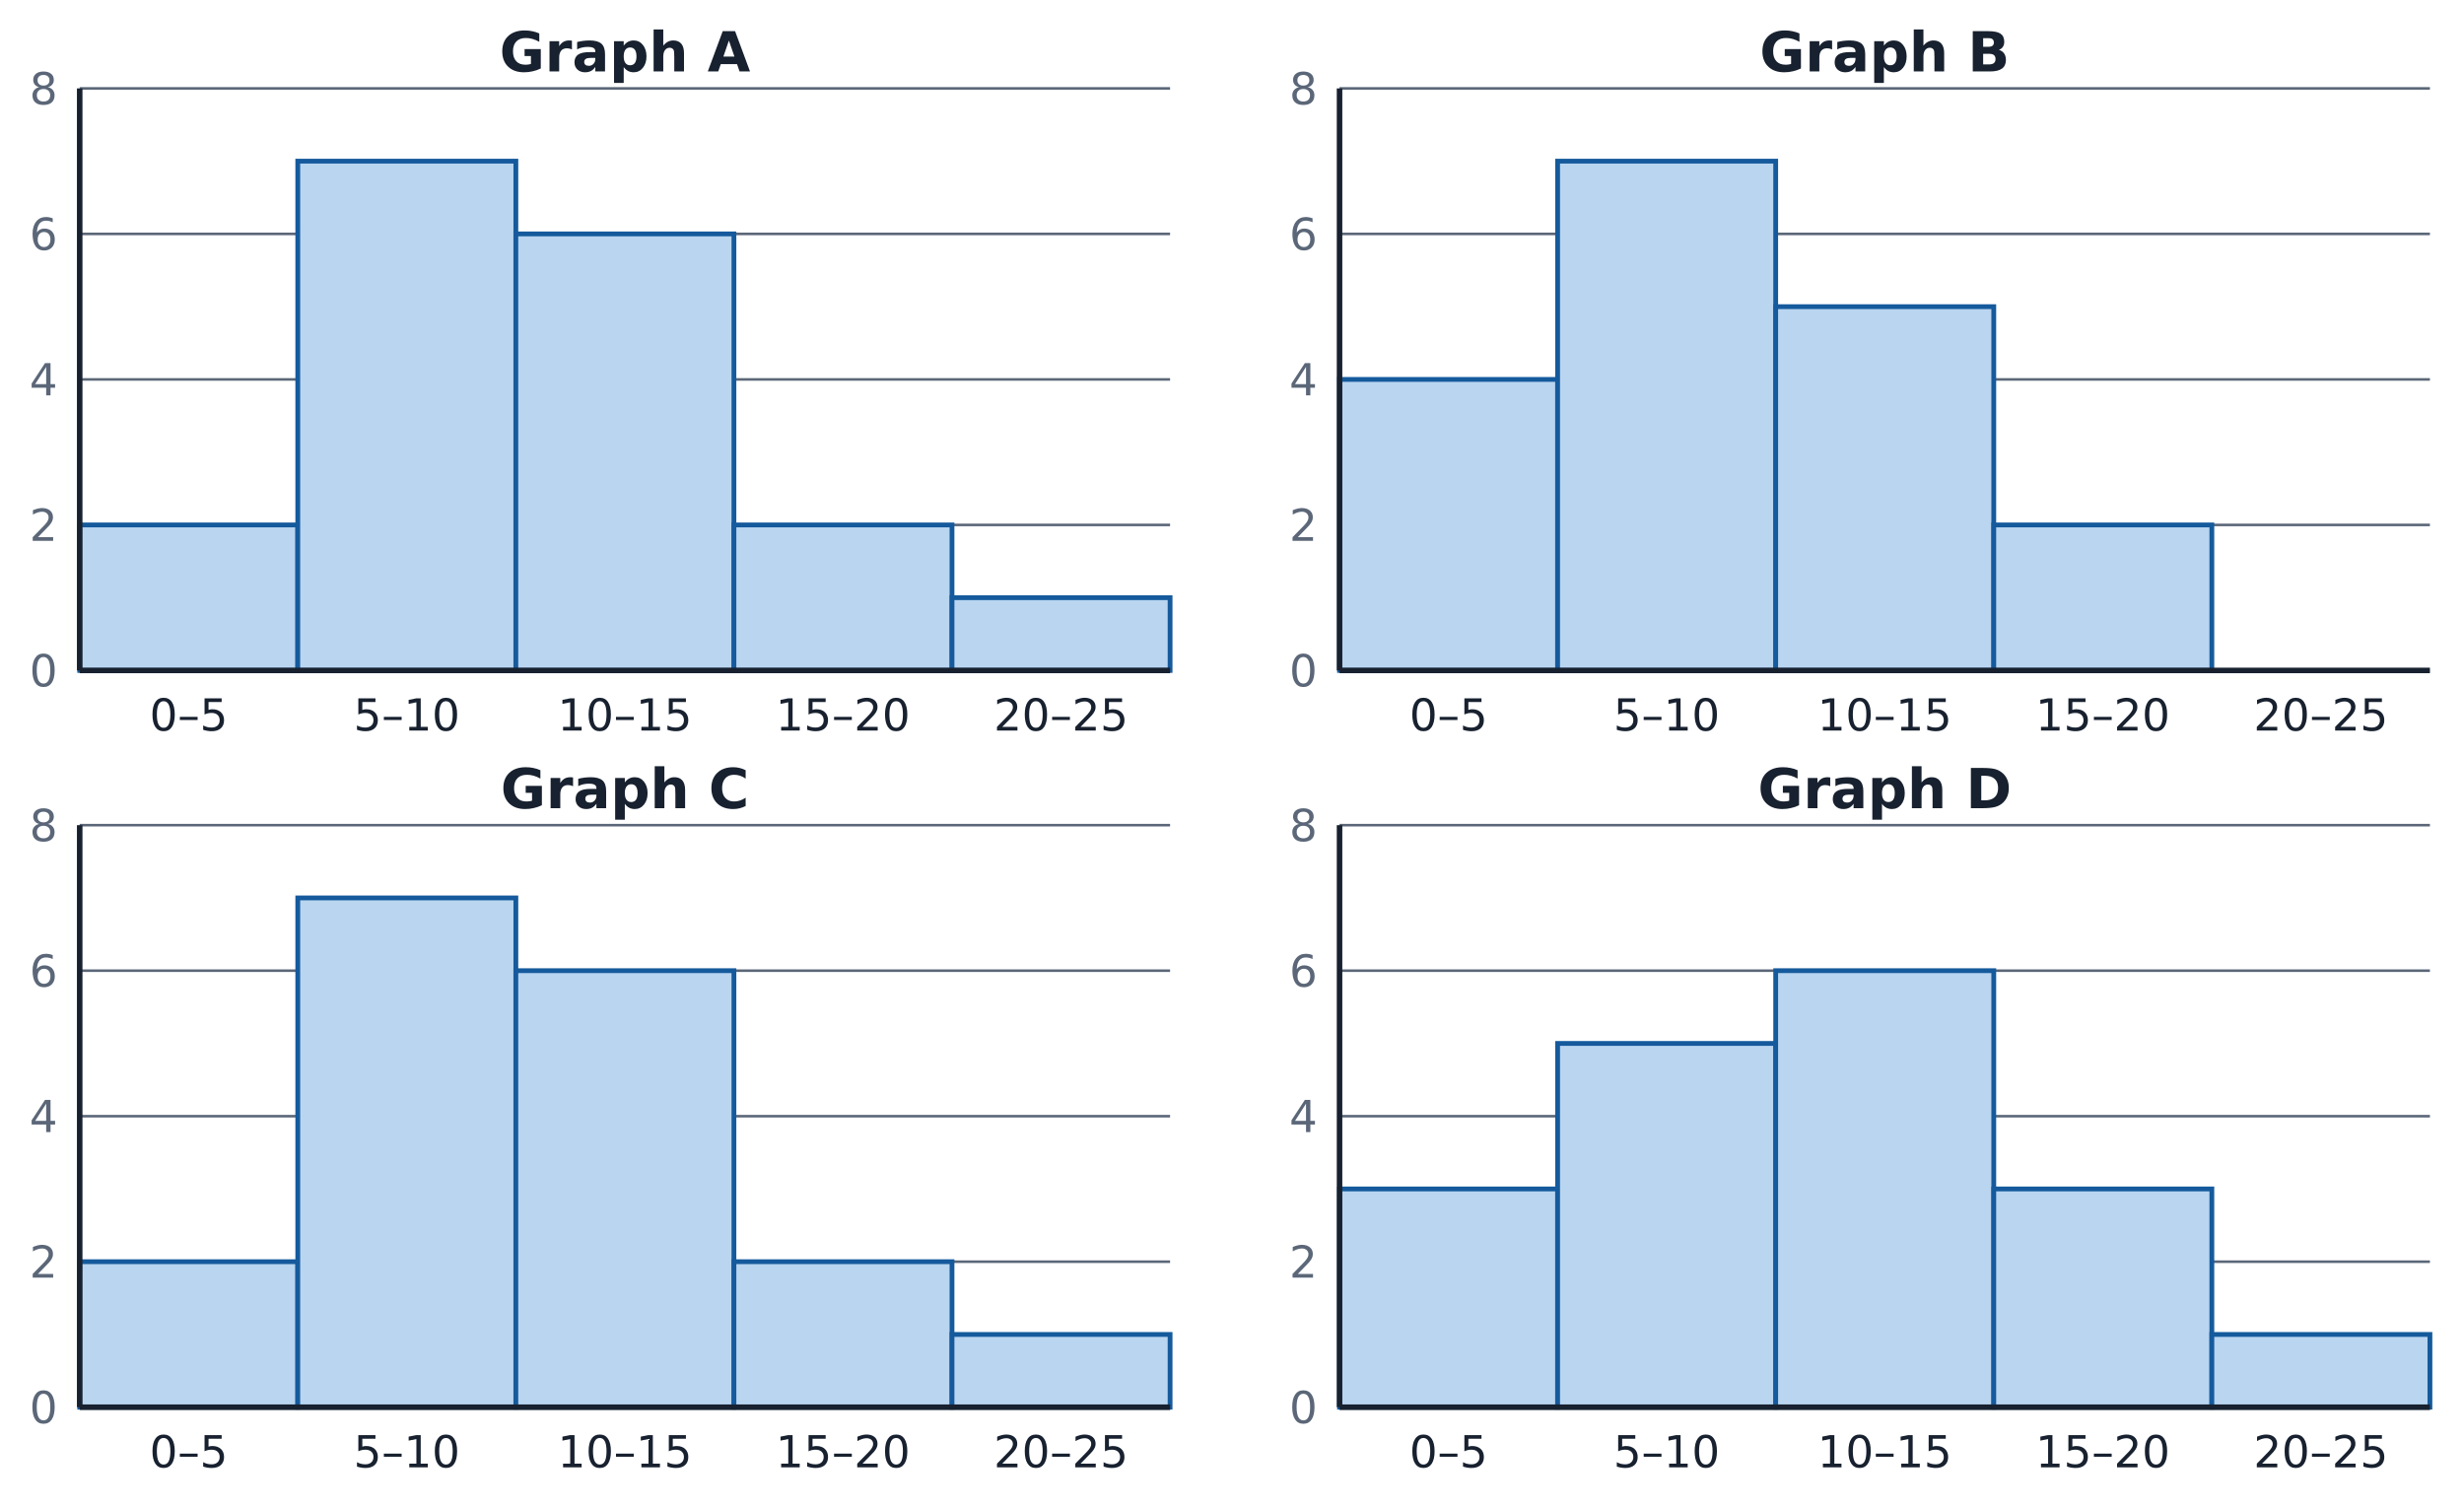
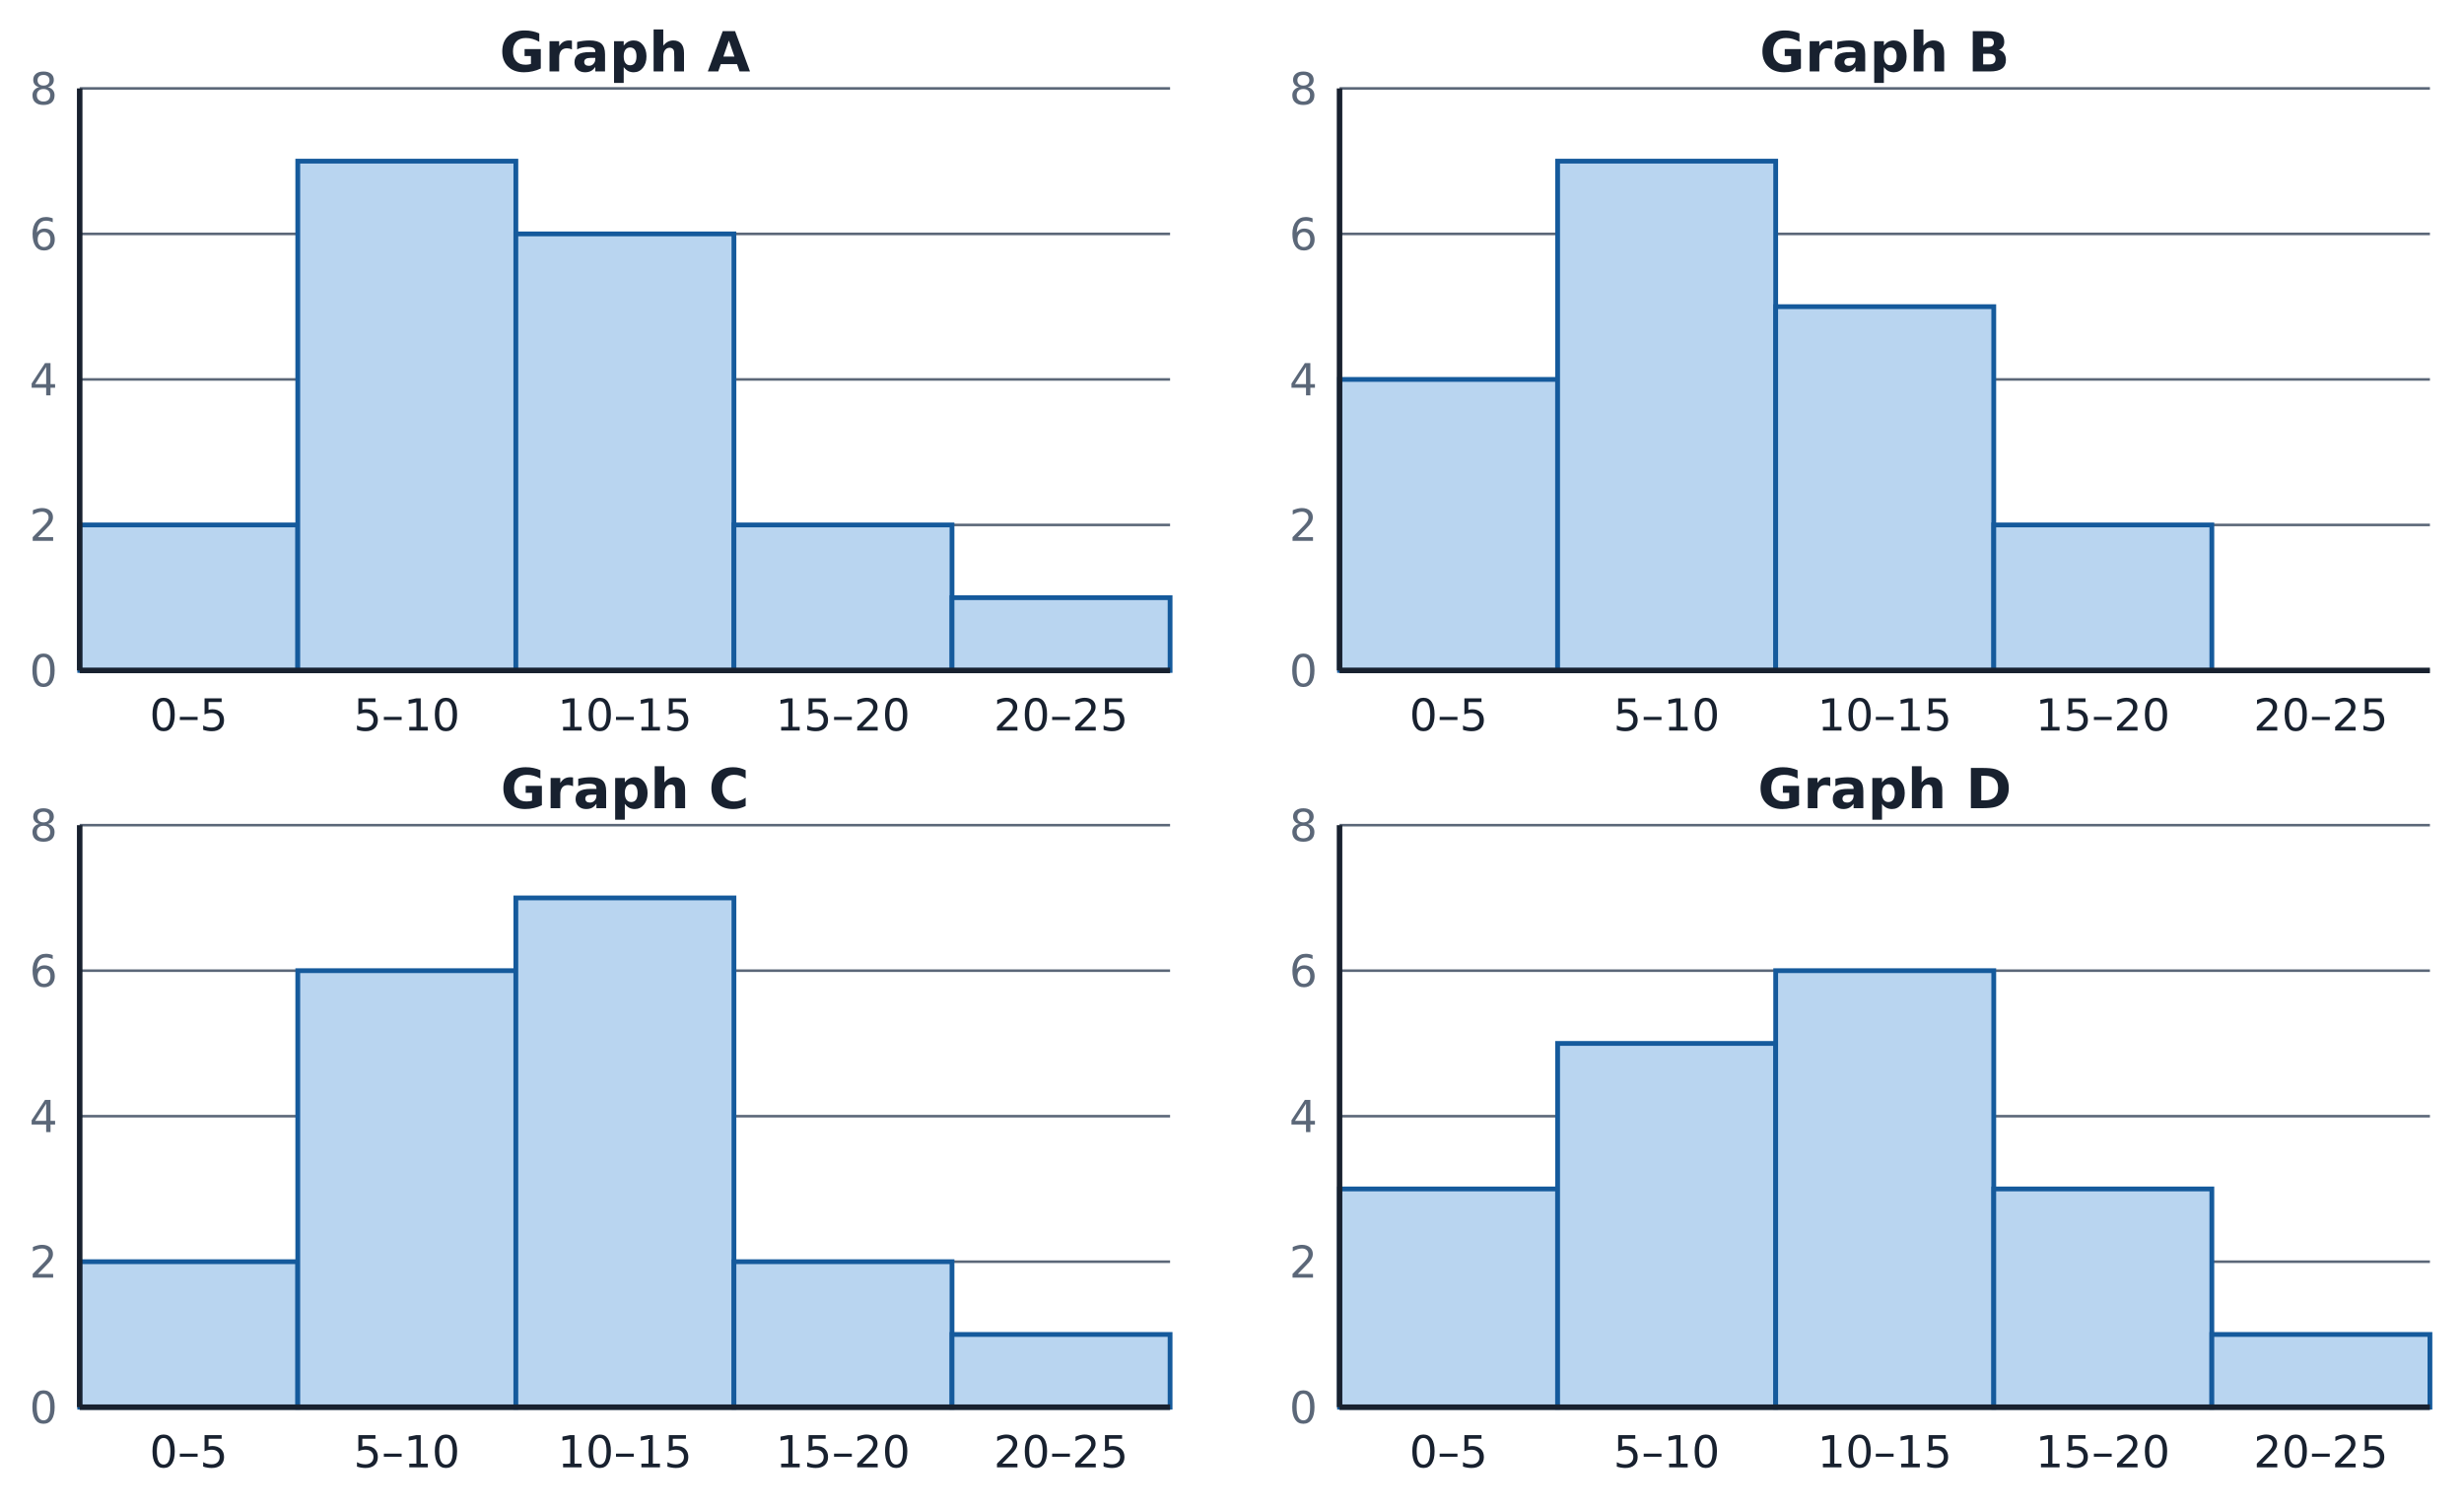
<svg xmlns="http://www.w3.org/2000/svg" xmlns:xlink="http://www.w3.org/1999/xlink" version="1.1" width="668.885" height="409.199" viewBox="0 0 668.885 409.199">
  <defs>
    <clipPath id="clip_1">
      <path transform="matrix(1,0,0,-1,-36.36523,427.9965)" d="M36.365 18.797H705.25V427.997H36.365Z" clip-rule="evenodd" />
    </clipPath>
    <path id="font_2_18" d="M.318 .664C.267 .664 .229 .639 .203 .589 .178 .539 .165 .464 .165 .364 .165 .264 .178 .188 .203 .138 .229 .088 .267 .063 .318 .063 .369 .063 .407 .088 .433 .138 .458 .188 .471 .264 .471 .364 .471 .464 .458 .539 .433 .589 .407 .639 .369 .664 .318 .664M.318 .742C.4 .742 .462 .71 .505 .645 .548 .581 .57 .487 .57 .364 .57 .241 .548 .147 .505 .082 .462 .018 .4-.015 .318-.015 .236-.015 .174 .018 .131 .082 .087 .147 .066 .241 .066 .364 .066 .487 .087 .581 .131 .645 .174 .71 .236 .742 .318 .742Z" />
    <path id="font_2_20" d="M.192 .083H.536V0H.073V.083C.111 .122 .162 .174 .226 .239 .291 .304 .332 .346 .348 .365 .38 .401 .402 .431 .414 .455 .427 .48 .433 .504 .433 .528 .433 .567 .42 .598 .392 .623 .365 .647 .33 .659 .286 .659 .255 .659 .223 .654 .188 .643 .154 .632 .117 .616 .078 .594V.693C.118 .709 .155 .722 .189 .73 .224 .738 .256 .742 .284 .742 .36 .742 .42 .723 .465 .686 .51 .648 .532 .597 .532 .534 .532 .504 .527 .476 .515 .449 .504 .422 .484 .39 .454 .354 .446 .345 .42 .317 .376 .272 .333 .227 .271 .164 .192 .083Z" />
    <path id="font_2_22" d="M.378 .643 .129 .254H.378V.643M.352 .729H.476V.254H.58V.172H.476V0H.378V.172H.049V.267L.352 .729Z" />
    <path id="font_2_24" d="M.33 .403C.286 .403 .251 .388 .225 .358 .199 .328 .186 .286 .186 .233 .186 .181 .199 .14 .225 .109 .251 .079 .286 .063 .33 .063 .374 .063 .409 .079 .435 .109 .461 .14 .474 .181 .474 .233 .474 .286 .461 .328 .435 .358 .409 .388 .374 .403 .33 .403M.526 .713V.623C.501 .635 .476 .644 .451 .65 .426 .656 .401 .659 .376 .659 .311 .659 .261 .637 .227 .593 .192 .549 .173 .483 .168 .394 .187 .422 .211 .444 .24 .459 .269 .474 .301 .481 .336 .481 .409 .481 .467 .459 .51 .415 .552 .37 .573 .31 .573 .233 .573 .159 .551 .098 .507 .053 .463 .008 .404-.015 .33-.015 .246-.015 .181 .018 .137 .082 .092 .147 .07 .241 .07 .364 .07 .479 .097 .571 .152 .639 .207 .708 .28 .742 .372 .742 .397 .742 .422 .74 .447 .735 .472 .73 .499 .723 .526 .713Z" />
    <path id="font_2_26" d="M.318 .346C.271 .346 .234 .333 .207 .308 .18 .283 .167 .249 .167 .205 .167 .161 .18 .126 .207 .101 .234 .076 .271 .063 .318 .063 .365 .063 .402 .076 .429 .101 .456 .127 .469 .161 .469 .205 .469 .249 .456 .283 .429 .308 .402 .333 .365 .346 .318 .346M.219 .388C.177 .398 .144 .418 .12 .447 .097 .476 .085 .511 .085 .553 .085 .611 .106 .658 .147 .691 .189 .725 .246 .742 .318 .742 .39 .742 .447 .725 .489 .691 .53 .658 .551 .611 .551 .553 .551 .511 .539 .476 .515 .447 .492 .418 .459 .398 .417 .388 .465 .377 .502 .355 .528 .323 .555 .291 .568 .251 .568 .205 .568 .134 .546 .08 .503 .042 .46 .004 .398-.015 .318-.015 .237-.015 .176 .004 .133 .042 .089 .08 .068 .134 .068 .205 .068 .251 .081 .291 .108 .323 .135 .355 .172 .377 .219 .388M.183 .544C.183 .506 .195 .477 .219 .456 .242 .434 .275 .424 .318 .424 .36 .424 .393 .434 .417 .456 .441 .477 .453 .506 .453 .544 .453 .582 .441 .611 .417 .632 .393 .653 .36 .664 .318 .664 .275 .664 .242 .653 .219 .632 .195 .611 .183 .582 .183 .544Z" />
    <path id="font_2_1" d="M.049 .31H.451V.239H.049V.31Z" />
    <path id="font_2_23" d="M.108 .729H.495V.646H.198V.468C.213 .473 .227 .476 .241 .479 .256 .481 .27 .482 .284 .482 .366 .482 .43 .46 .478 .415 .525 .371 .549 .31 .549 .234 .549 .155 .524 .094 .476 .051 .427 .007 .358-.015 .269-.015 .238-.015 .207-.012 .176-.007 .144-.002 .111 .006 .077 .017V.116C.106 .1 .137 .088 .168 .08 .199 .072 .232 .068 .267 .068 .323 .068 .368 .083 .401 .113 .434 .143 .45 .183 .45 .234 .45 .285 .434 .325 .401 .355 .368 .385 .323 .399 .267 .399 .241 .399 .214 .396 .188 .391 .162 .385 .135 .376 .108 .363V.729Z" />
    <path id="font_2_19" d="M.124 .083H.285V.64L.11 .604V.694L.284 .729H.383V.083H.544V0H.124V.083Z" />
    <path id="font_3_40" d="M.747 .054C.7 .031 .652 .014 .601 .003 .551-.009 .499-.015 .445-.015 .323-.015 .227 .019 .156 .087 .085 .155 .05 .247 .05 .364 .05 .481 .086 .574 .158 .641 .23 .708 .329 .742 .455 .742 .504 .742 .55 .738 .594 .728 .639 .719 .681 .706 .72 .688V.536C.68 .559 .639 .577 .599 .588 .559 .6 .518 .605 .478 .605 .403 .605 .345 .585 .305 .543 .264 .501 .244 .441 .244 .364 .244 .286 .264 .227 .303 .185 .342 .143 .397 .122 .469 .122 .489 .122 .507 .123 .524 .126 .54 .128 .556 .132 .569 .137V.279H.454V.405H.747V.054Z" />
    <path id="font_3_83" d="M.49 .397C.475 .405 .46 .41 .445 .414 .429 .417 .414 .419 .399 .419 .354 .419 .319 .405 .295 .376 .271 .347 .259 .305 .259 .252V0H.084V.547H.259V.457C.281 .493 .307 .519 .336 .536 .365 .552 .4 .561 .441 .561 .447 .561 .453 .56 .46 .56 .467 .559 .477 .558 .49 .557L.49 .397Z" />
    <path id="font_3_66" d="M.329 .245C.293 .245 .265 .239 .247 .227 .228 .214 .219 .196 .219 .172 .219 .15 .227 .133 .241 .12 .256 .108 .277 .102 .303 .102 .336 .102 .364 .113 .386 .137 .409 .16 .42 .19 .42 .225V.245H.329M.596 .311V0H.42V.081C.396 .048 .37 .023 .341 .008 .312-.007 .276-.015 .234-.015 .177-.015 .131 .002 .096 .035 .061 .068 .043 .111 .043 .164 .043 .228 .065 .275 .109 .305 .153 .335 .222 .35 .317 .35H.42V.364C.42 .391 .409 .412 .387 .425 .365 .438 .331 .444 .285 .444 .248 .444 .213 .441 .181 .433 .148 .426 .118 .414 .091 .399V.533C.128 .542 .166 .549 .204 .554 .241 .558 .279 .561 .317 .561 .416 .561 .487 .541 .531 .502 .574 .463 .596 .399 .596 .311Z" />
    <path id="font_3_81" d="M.259 .079V-.208H.084V.547H.259V.467C.283 .499 .31 .523 .339 .538 .368 .553 .402 .561 .44 .561 .507 .561 .563 .534 .606 .48 .649 .426 .671 .357 .671 .273 .671 .188 .649 .119 .606 .066 .563 .012 .507-.015 .44-.015 .402-.015 .368-.007 .339 .008 .31 .023 .283 .047 .259 .079M.375 .434C.338 .434 .309 .42 .289 .392 .269 .365 .259 .325 .259 .273 .259 .221 .269 .181 .289 .154 .309 .126 .338 .112 .375 .112 .412 .112 .441 .126 .461 .153 .48 .181 .49 .221 .49 .273 .49 .325 .48 .365 .461 .392 .441 .42 .412 .434 .375 .434Z" />
    <path id="font_3_73" d="M.634 .333V0H.458V.054 .254C.458 .302 .457 .335 .455 .353 .453 .371 .449 .384 .444 .393 .437 .404 .428 .413 .416 .419 .404 .426 .391 .429 .376 .429 .34 .429 .311 .415 .29 .386 .269 .358 .259 .319 .259 .269V0H.084V.76H.259V.467C.285 .499 .313 .523 .343 .538 .372 .553 .405 .561 .441 .561 .504 .561 .552 .541 .585 .502 .617 .464 .634 .407 .634 .333Z" />
    <path id="font_3_34" d="M.534 .133H.24L.194 0H.005L.275 .729H.499L.769 0H.58L.534 .133M.287 .269H.487L.387 .559 .287 .269Z" />
    <path id="font_3_35" d="M.384 .447C.413 .447 .436 .454 .451 .467 .466 .48 .474 .499 .474 .524 .474 .549 .466 .569 .451 .582 .436 .595 .413 .602 .384 .602H.28V.447H.384M.39 .128C.428 .128 .456 .136 .475 .152 .494 .168 .504 .192 .504 .224 .504 .256 .494 .28 .476 .296 .457 .311 .428 .319 .39 .319H.28V.128H.39M.565 .391C.605 .379 .637 .357 .659 .326 .681 .294 .692 .255 .692 .209 .692 .139 .668 .086 .621 .052 .573 .017 .501 0 .404 0H.092V.729H.374C.475 .729 .549 .714 .594 .684 .639 .653 .662 .604 .662 .537 .662 .501 .654 .471 .637 .446 .621 .421 .597 .403 .565 .391Z" />
    <path id="font_3_36" d="M.67 .04C.635 .022 .599 .008 .562-.001 .525-.01 .486-.015 .445-.015 .323-.015 .227 .019 .156 .087 .085 .155 .05 .247 .05 .364 .05 .48 .085 .572 .156 .64 .227 .708 .323 .742 .445 .742 .486 .742 .525 .738 .562 .728 .599 .719 .635 .706 .67 .688V.536C.635 .56 .601 .578 .567 .589 .533 .6 .497 .605 .46 .605 .393 .605 .34 .584 .302 .541 .263 .498 .244 .439 .244 .364 .244 .288 .263 .229 .302 .186 .34 .144 .393 .122 .46 .122 .497 .122 .533 .128 .567 .139 .601 .15 .635 .167 .67 .191V.04Z" />
    <path id="font_3_37" d="M.28 .587V.143H.347C.424 .143 .483 .162 .523 .2 .564 .238 .584 .293 .584 .365 .584 .438 .564 .493 .523 .53 .483 .568 .424 .587 .347 .587H.28M.092 .729H.29C.401 .729 .483 .722 .537 .706 .592 .69 .638 .663 .677 .625 .711 .593 .736 .555 .753 .512 .77 .469 .778 .42 .778 .365 .778 .31 .77 .261 .753 .218 .736 .175 .711 .137 .677 .104 .638 .066 .591 .039 .536 .024 .481 .008 .399 0 .29 0H.092V.729Z" />
  </defs>
  <g clip-path="url(#clip_1)">
    <path transform="matrix(1,0,0,-1,-36.36523,427.9965)" stroke-width=".7" stroke-linecap="butt" stroke-miterlimit="10" stroke-linejoin="miter" fill="none" stroke="#d3dce7" d="M58 246H354" />
    <use data-text="0" xlink:href="#font_2_18" transform="matrix(12,0,0,-12,8,186.3165)" fill="#5b6778" />
    <path transform="matrix(1,0,0,-1,-36.36523,427.9965)" stroke-width=".7" stroke-linecap="butt" stroke-miterlimit="10" stroke-linejoin="miter" fill="none" stroke="#5b6778" d="M58 285.5H354" />
    <use data-text="2" xlink:href="#font_2_20" transform="matrix(12,0,0,-12,8,146.8165)" fill="#5b6778" />
    <path transform="matrix(1,0,0,-1,-36.36523,427.9965)" stroke-width=".7" stroke-linecap="butt" stroke-miterlimit="10" stroke-linejoin="miter" fill="none" stroke="#5b6778" d="M58 325H354" />
    <use data-text="4" xlink:href="#font_2_22" transform="matrix(12,0,0,-12,8,107.3165)" fill="#5b6778" />
    <path transform="matrix(1,0,0,-1,-36.36523,427.9965)" stroke-width=".7" stroke-linecap="butt" stroke-miterlimit="10" stroke-linejoin="miter" fill="none" stroke="#5b6778" d="M58 364.5H354" />
    <use data-text="6" xlink:href="#font_2_24" transform="matrix(12,0,0,-12,8,67.8165)" fill="#5b6778" />
    <path transform="matrix(1,0,0,-1,-36.36523,427.9965)" stroke-width=".7" stroke-linecap="butt" stroke-miterlimit="10" stroke-linejoin="miter" fill="none" stroke="#5b6778" d="M58 404H354" />
    <use data-text="8" xlink:href="#font_2_26" transform="matrix(12,0,0,-12,8,28.3165)" fill="#5b6778" />
    <path transform="matrix(1,0,0,-1,-36.36523,427.9965)" d="M58 246H117.2V285.5H58Z" fill="#b9d5f0" fill-rule="evenodd" />
    <path transform="matrix(1,0,0,-1,-36.36523,427.9965)" stroke-width="1.3" stroke-linecap="butt" stroke-miterlimit="10" stroke-linejoin="miter" fill="none" stroke="#155a9c" d="M58 246H117.2V285.5H58Z" />
    <use data-text="0" xlink:href="#font_2_18" transform="matrix(12,0,0,-12,40.6,198.3165)" fill="#18212f" />
    <use data-text="–" xlink:href="#font_2_1" transform="matrix(12,0,0,-12,48.23201,198.3165)" fill="#18212f" />
    <use data-text="5" xlink:href="#font_2_23" transform="matrix(12,0,0,-12,54.23201,198.3165)" fill="#18212f" />
    <path transform="matrix(1,0,0,-1,-36.36523,427.9965)" d="M117.2 246H176.4V384.25H117.2Z" fill="#b9d5f0" fill-rule="evenodd" />
    <path transform="matrix(1,0,0,-1,-36.36523,427.9965)" stroke-width="1.3" stroke-linecap="butt" stroke-miterlimit="10" stroke-linejoin="miter" fill="none" stroke="#155a9c" d="M117.2 246H176.4V384.25H117.2Z" />
    <use data-text="5" xlink:href="#font_2_23" transform="matrix(12,0,0,-12,95.98267,198.3165)" fill="#18212f" />
    <use data-text="–" xlink:href="#font_2_1" transform="matrix(12,0,0,-12,103.6147,198.3165)" fill="#18212f" />
    <use data-text="1" xlink:href="#font_2_19" transform="matrix(12,0,0,-12,109.6147,198.3165)" fill="#18212f" />
    <use data-text="0" xlink:href="#font_2_18" transform="matrix(12,0,0,-12,117.2467,198.3165)" fill="#18212f" />
    <path transform="matrix(1,0,0,-1,-36.36523,427.9965)" d="M176.4 246H235.6V364.5H176.4Z" fill="#b9d5f0" fill-rule="evenodd" />
    <path transform="matrix(1,0,0,-1,-36.36523,427.9965)" stroke-width="1.3" stroke-linecap="butt" stroke-miterlimit="10" stroke-linejoin="miter" fill="none" stroke="#155a9c" d="M176.4 246H235.6V364.5H176.4Z" />
    <use data-text="1" xlink:href="#font_2_19" transform="matrix(12,0,0,-12,151.3653,198.3165)" fill="#18212f" />
    <use data-text="0" xlink:href="#font_2_18" transform="matrix(12,0,0,-12,158.9973,198.3165)" fill="#18212f" />
    <use data-text="–" xlink:href="#font_2_1" transform="matrix(12,0,0,-12,166.6293,198.3165)" fill="#18212f" />
    <use data-text="1" xlink:href="#font_2_19" transform="matrix(12,0,0,-12,172.6293,198.3165)" fill="#18212f" />
    <use data-text="5" xlink:href="#font_2_23" transform="matrix(12,0,0,-12,180.2613,198.3165)" fill="#18212f" />
    <path transform="matrix(1,0,0,-1,-36.36523,427.9965)" d="M235.6 246H294.8V285.5H235.6Z" fill="#b9d5f0" fill-rule="evenodd" />
    <path transform="matrix(1,0,0,-1,-36.36523,427.9965)" stroke-width="1.3" stroke-linecap="butt" stroke-miterlimit="10" stroke-linejoin="miter" fill="none" stroke="#155a9c" d="M235.6 246H294.8V285.5H235.6Z" />
    <use data-text="1" xlink:href="#font_2_19" transform="matrix(12,0,0,-12,210.5653,198.3165)" fill="#18212f" />
    <use data-text="5" xlink:href="#font_2_23" transform="matrix(12,0,0,-12,218.1973,198.3165)" fill="#18212f" />
    <use data-text="–" xlink:href="#font_2_1" transform="matrix(12,0,0,-12,225.8293,198.3165)" fill="#18212f" />
    <use data-text="2" xlink:href="#font_2_20" transform="matrix(12,0,0,-12,231.8293,198.3165)" fill="#18212f" />
    <use data-text="0" xlink:href="#font_2_18" transform="matrix(12,0,0,-12,239.4613,198.3165)" fill="#18212f" />
    <path transform="matrix(1,0,0,-1,-36.36523,427.9965)" d="M294.8 246H354V265.75H294.8Z" fill="#b9d5f0" fill-rule="evenodd" />
    <path transform="matrix(1,0,0,-1,-36.36523,427.9965)" stroke-width="1.3" stroke-linecap="butt" stroke-miterlimit="10" stroke-linejoin="miter" fill="none" stroke="#155a9c" d="M294.8 246H354V265.75H294.8Z" />
    <use data-text="2" xlink:href="#font_2_20" transform="matrix(12,0,0,-12,269.7653,198.3165)" fill="#18212f" />
    <use data-text="0" xlink:href="#font_2_18" transform="matrix(12,0,0,-12,277.3973,198.3165)" fill="#18212f" />
    <use data-text="–" xlink:href="#font_2_1" transform="matrix(12,0,0,-12,285.0292,198.3165)" fill="#18212f" />
    <use data-text="2" xlink:href="#font_2_20" transform="matrix(12,0,0,-12,291.0292,198.3165)" fill="#18212f" />
    <use data-text="5" xlink:href="#font_2_23" transform="matrix(12,0,0,-12,298.6612,198.3165)" fill="#18212f" />
    <path transform="matrix(1,0,0,-1,-36.36523,427.9965)" stroke-width="1.5" stroke-linecap="butt" stroke-miterlimit="10" stroke-linejoin="miter" fill="none" stroke="#18212f" d="M58 246H354" />
    <path transform="matrix(1,0,0,-1,-36.36523,427.9965)" stroke-width="1.5" stroke-linecap="butt" stroke-miterlimit="10" stroke-linejoin="miter" fill="none" stroke="#18212f" d="M58 246V404" />
    <use data-text="G" xlink:href="#font_3_40" transform="matrix(15,0,0,-15,135.5955,19.39648)" fill="#18212f" />
    <use data-text="r" xlink:href="#font_3_83" transform="matrix(15,0,0,-15,147.9105,19.39648)" fill="#18212f" />
    <use data-text="a" xlink:href="#font_3_66" transform="matrix(15,0,0,-15,155.3055,19.39648)" fill="#18212f" />
    <use data-text="p" xlink:href="#font_3_81" transform="matrix(15,0,0,-15,165.4305,19.39648)" fill="#18212f" />
    <use data-text="h" xlink:href="#font_3_73" transform="matrix(15,0,0,-15,176.1705,19.39648)" fill="#18212f" />
    <use data-text="A" xlink:href="#font_3_34" transform="matrix(15,0,0,-15,192.0652,19.39648)" fill="#18212f" />
    <path transform="matrix(1,0,0,-1,-36.36523,427.9965)" stroke-width=".7" stroke-linecap="butt" stroke-miterlimit="10" stroke-linejoin="miter" fill="none" stroke="#d3dce7" d="M400 246H696" />
    <use data-text="0" xlink:href="#font_2_18" transform="matrix(12,0,0,-12,350,186.3165)" fill="#5b6778" />
    <path transform="matrix(1,0,0,-1,-36.36523,427.9965)" stroke-width=".7" stroke-linecap="butt" stroke-miterlimit="10" stroke-linejoin="miter" fill="none" stroke="#5b6778" d="M400 285.5H696" />
    <use data-text="2" xlink:href="#font_2_20" transform="matrix(12,0,0,-12,350,146.8165)" fill="#5b6778" />
    <path transform="matrix(1,0,0,-1,-36.36523,427.9965)" stroke-width=".7" stroke-linecap="butt" stroke-miterlimit="10" stroke-linejoin="miter" fill="none" stroke="#5b6778" d="M400 325H696" />
    <use data-text="4" xlink:href="#font_2_22" transform="matrix(12,0,0,-12,350,107.3165)" fill="#5b6778" />
    <path transform="matrix(1,0,0,-1,-36.36523,427.9965)" stroke-width=".7" stroke-linecap="butt" stroke-miterlimit="10" stroke-linejoin="miter" fill="none" stroke="#5b6778" d="M400 364.5H696" />
    <use data-text="6" xlink:href="#font_2_24" transform="matrix(12,0,0,-12,350,67.8165)" fill="#5b6778" />
    <path transform="matrix(1,0,0,-1,-36.36523,427.9965)" stroke-width=".7" stroke-linecap="butt" stroke-miterlimit="10" stroke-linejoin="miter" fill="none" stroke="#5b6778" d="M400 404H696" />
    <use data-text="8" xlink:href="#font_2_26" transform="matrix(12,0,0,-12,350,28.3165)" fill="#5b6778" />
    <path transform="matrix(1,0,0,-1,-36.36523,427.9965)" d="M400 246H459.2V325H400Z" fill="#b9d5f0" fill-rule="evenodd" />
    <path transform="matrix(1,0,0,-1,-36.36523,427.9965)" stroke-width="1.3" stroke-linecap="butt" stroke-miterlimit="10" stroke-linejoin="miter" fill="none" stroke="#155a9c" d="M400 246H459.2V325H400Z" />
    <use data-text="0" xlink:href="#font_2_18" transform="matrix(12,0,0,-12,382.6,198.3165)" fill="#18212f" />
    <use data-text="–" xlink:href="#font_2_1" transform="matrix(12,0,0,-12,390.232,198.3165)" fill="#18212f" />
    <use data-text="5" xlink:href="#font_2_23" transform="matrix(12,0,0,-12,396.232,198.3165)" fill="#18212f" />
    <path transform="matrix(1,0,0,-1,-36.36523,427.9965)" d="M459.2 246H518.4V384.25H459.2Z" fill="#b9d5f0" fill-rule="evenodd" />
    <path transform="matrix(1,0,0,-1,-36.36523,427.9965)" stroke-width="1.3" stroke-linecap="butt" stroke-miterlimit="10" stroke-linejoin="miter" fill="none" stroke="#155a9c" d="M459.2 246H518.4V384.25H459.2Z" />
    <use data-text="5" xlink:href="#font_2_23" transform="matrix(12,0,0,-12,437.9827,198.3165)" fill="#18212f" />
    <use data-text="–" xlink:href="#font_2_1" transform="matrix(12,0,0,-12,445.6147,198.3165)" fill="#18212f" />
    <use data-text="1" xlink:href="#font_2_19" transform="matrix(12,0,0,-12,451.6147,198.3165)" fill="#18212f" />
    <use data-text="0" xlink:href="#font_2_18" transform="matrix(12,0,0,-12,459.2466,198.3165)" fill="#18212f" />
    <path transform="matrix(1,0,0,-1,-36.36523,427.9965)" d="M518.4 246H577.6V344.75H518.4Z" fill="#b9d5f0" fill-rule="evenodd" />
    <path transform="matrix(1,0,0,-1,-36.36523,427.9965)" stroke-width="1.3" stroke-linecap="butt" stroke-miterlimit="10" stroke-linejoin="miter" fill="none" stroke="#155a9c" d="M518.4 246H577.6V344.75H518.4Z" />
    <use data-text="1" xlink:href="#font_2_19" transform="matrix(12,0,0,-12,493.3653,198.3165)" fill="#18212f" />
    <use data-text="0" xlink:href="#font_2_18" transform="matrix(12,0,0,-12,500.9973,198.3165)" fill="#18212f" />
    <use data-text="–" xlink:href="#font_2_1" transform="matrix(12,0,0,-12,508.6293,198.3165)" fill="#18212f" />
    <use data-text="1" xlink:href="#font_2_19" transform="matrix(12,0,0,-12,514.6294,198.3165)" fill="#18212f" />
    <use data-text="5" xlink:href="#font_2_23" transform="matrix(12,0,0,-12,522.2614,198.3165)" fill="#18212f" />
    <path transform="matrix(1,0,0,-1,-36.36523,427.9965)" d="M577.6 246H636.8V285.5H577.6Z" fill="#b9d5f0" fill-rule="evenodd" />
    <path transform="matrix(1,0,0,-1,-36.36523,427.9965)" stroke-width="1.3" stroke-linecap="butt" stroke-miterlimit="10" stroke-linejoin="miter" fill="none" stroke="#155a9c" d="M577.6 246H636.8V285.5H577.6Z" />
    <use data-text="1" xlink:href="#font_2_19" transform="matrix(12,0,0,-12,552.5653,198.3165)" fill="#18212f" />
    <use data-text="5" xlink:href="#font_2_23" transform="matrix(12,0,0,-12,560.1973,198.3165)" fill="#18212f" />
    <use data-text="–" xlink:href="#font_2_1" transform="matrix(12,0,0,-12,567.8293,198.3165)" fill="#18212f" />
    <use data-text="2" xlink:href="#font_2_20" transform="matrix(12,0,0,-12,573.8293,198.3165)" fill="#18212f" />
    <use data-text="0" xlink:href="#font_2_18" transform="matrix(12,0,0,-12,581.4613,198.3165)" fill="#18212f" />
    <use data-text="2" xlink:href="#font_2_20" transform="matrix(12,0,0,-12,611.7653,198.3165)" fill="#18212f" />
    <use data-text="0" xlink:href="#font_2_18" transform="matrix(12,0,0,-12,619.3973,198.3165)" fill="#18212f" />
    <use data-text="–" xlink:href="#font_2_1" transform="matrix(12,0,0,-12,627.0293,198.3165)" fill="#18212f" />
    <use data-text="2" xlink:href="#font_2_20" transform="matrix(12,0,0,-12,633.0293,198.3165)" fill="#18212f" />
    <use data-text="5" xlink:href="#font_2_23" transform="matrix(12,0,0,-12,640.6613,198.3165)" fill="#18212f" />
    <path transform="matrix(1,0,0,-1,-36.36523,427.9965)" stroke-width="1.5" stroke-linecap="butt" stroke-miterlimit="10" stroke-linejoin="miter" fill="none" stroke="#18212f" d="M400 246H696" />
    <path transform="matrix(1,0,0,-1,-36.36523,427.9965)" stroke-width="1.5" stroke-linecap="butt" stroke-miterlimit="10" stroke-linejoin="miter" fill="none" stroke="#18212f" d="M400 246V404" />
    <use data-text="G" xlink:href="#font_3_40" transform="matrix(15,0,0,-15,477.6834,19.39648)" fill="#18212f" />
    <use data-text="r" xlink:href="#font_3_83" transform="matrix(15,0,0,-15,489.9984,19.39648)" fill="#18212f" />
    <use data-text="a" xlink:href="#font_3_66" transform="matrix(15,0,0,-15,497.3934,19.39648)" fill="#18212f" />
    <use data-text="p" xlink:href="#font_3_81" transform="matrix(15,0,0,-15,507.5184,19.39648)" fill="#18212f" />
    <use data-text="h" xlink:href="#font_3_73" transform="matrix(15,0,0,-15,518.2584,19.39648)" fill="#18212f" />
    <use data-text="B" xlink:href="#font_3_35" transform="matrix(15,0,0,-15,534.1531,19.39648)" fill="#18212f" />
    <path transform="matrix(1,0,0,-1,-36.36523,427.9965)" stroke-width=".7" stroke-linecap="butt" stroke-miterlimit="10" stroke-linejoin="miter" fill="none" stroke="#d3dce7" d="M58 46H354" />
    <use data-text="0" xlink:href="#font_2_18" transform="matrix(12,0,0,-12,8,386.3165)" fill="#5b6778" />
    <path transform="matrix(1,0,0,-1,-36.36523,427.9965)" stroke-width=".7" stroke-linecap="butt" stroke-miterlimit="10" stroke-linejoin="miter" fill="none" stroke="#5b6778" d="M58 85.5H354" />
    <use data-text="2" xlink:href="#font_2_20" transform="matrix(12,0,0,-12,8,346.8165)" fill="#5b6778" />
    <path transform="matrix(1,0,0,-1,-36.36523,427.9965)" stroke-width=".7" stroke-linecap="butt" stroke-miterlimit="10" stroke-linejoin="miter" fill="none" stroke="#5b6778" d="M58 125H354" />
    <use data-text="4" xlink:href="#font_2_22" transform="matrix(12,0,0,-12,8,307.3165)" fill="#5b6778" />
    <path transform="matrix(1,0,0,-1,-36.36523,427.9965)" stroke-width=".7" stroke-linecap="butt" stroke-miterlimit="10" stroke-linejoin="miter" fill="none" stroke="#5b6778" d="M58 164.5H354" />
    <use data-text="6" xlink:href="#font_2_24" transform="matrix(12,0,0,-12,8,267.8165)" fill="#5b6778" />
    <path transform="matrix(1,0,0,-1,-36.36523,427.9965)" stroke-width=".7" stroke-linecap="butt" stroke-miterlimit="10" stroke-linejoin="miter" fill="none" stroke="#5b6778" d="M58 204H354" />
    <use data-text="8" xlink:href="#font_2_26" transform="matrix(12,0,0,-12,8,228.3165)" fill="#5b6778" />
    <path transform="matrix(1,0,0,-1,-36.36523,427.9965)" d="M58 46H117.2V85.5H58Z" fill="#b9d5f0" fill-rule="evenodd" />
    <path transform="matrix(1,0,0,-1,-36.36523,427.9965)" stroke-width="1.3" stroke-linecap="butt" stroke-miterlimit="10" stroke-linejoin="miter" fill="none" stroke="#155a9c" d="M58 46H117.2V85.5H58Z" />
    <use data-text="0" xlink:href="#font_2_18" transform="matrix(12,0,0,-12,40.6,398.3165)" fill="#18212f" />
    <use data-text="–" xlink:href="#font_2_1" transform="matrix(12,0,0,-12,48.23201,398.3165)" fill="#18212f" />
    <use data-text="5" xlink:href="#font_2_23" transform="matrix(12,0,0,-12,54.23201,398.3165)" fill="#18212f" />
-     <path transform="matrix(1,0,0,-1,-36.36523,427.9965)" d="M117.2 46H176.4V184.25H117.2Z" fill="#b9d5f0" fill-rule="evenodd" />
-     <path transform="matrix(1,0,0,-1,-36.36523,427.9965)" stroke-width="1.3" stroke-linecap="butt" stroke-miterlimit="10" stroke-linejoin="miter" fill="none" stroke="#155a9c" d="M117.2 46H176.4V184.25H117.2Z" />
+     <path transform="matrix(1,0,0,-1,-36.36523,427.9965)" d="M117.2 46H176.4V164.5H117.2Z" fill="#b9d5f0" fill-rule="evenodd" />
+     <path transform="matrix(1,0,0,-1,-36.36523,427.9965)" stroke-width="1.3" stroke-linecap="butt" stroke-miterlimit="10" stroke-linejoin="miter" fill="none" stroke="#155a9c" d="M117.2 46H176.4V164.5H117.2Z" />
    <use data-text="5" xlink:href="#font_2_23" transform="matrix(12,0,0,-12,95.98267,398.3165)" fill="#18212f" />
    <use data-text="–" xlink:href="#font_2_1" transform="matrix(12,0,0,-12,103.6147,398.3165)" fill="#18212f" />
    <use data-text="1" xlink:href="#font_2_19" transform="matrix(12,0,0,-12,109.6147,398.3165)" fill="#18212f" />
    <use data-text="0" xlink:href="#font_2_18" transform="matrix(12,0,0,-12,117.2467,398.3165)" fill="#18212f" />
-     <path transform="matrix(1,0,0,-1,-36.36523,427.9965)" d="M176.4 46H235.6V164.5H176.4Z" fill="#b9d5f0" fill-rule="evenodd" />
-     <path transform="matrix(1,0,0,-1,-36.36523,427.9965)" stroke-width="1.3" stroke-linecap="butt" stroke-miterlimit="10" stroke-linejoin="miter" fill="none" stroke="#155a9c" d="M176.4 46H235.6V164.5H176.4Z" />
+     <path transform="matrix(1,0,0,-1,-36.36523,427.9965)" d="M176.4 46H235.6V184.25H176.4Z" fill="#b9d5f0" fill-rule="evenodd" />
+     <path transform="matrix(1,0,0,-1,-36.36523,427.9965)" stroke-width="1.3" stroke-linecap="butt" stroke-miterlimit="10" stroke-linejoin="miter" fill="none" stroke="#155a9c" d="M176.4 46H235.6V184.25H176.4Z" />
    <use data-text="1" xlink:href="#font_2_19" transform="matrix(12,0,0,-12,151.3653,398.3165)" fill="#18212f" />
    <use data-text="0" xlink:href="#font_2_18" transform="matrix(12,0,0,-12,158.9973,398.3165)" fill="#18212f" />
    <use data-text="–" xlink:href="#font_2_1" transform="matrix(12,0,0,-12,166.6293,398.3165)" fill="#18212f" />
    <use data-text="1" xlink:href="#font_2_19" transform="matrix(12,0,0,-12,172.6293,398.3165)" fill="#18212f" />
    <use data-text="5" xlink:href="#font_2_23" transform="matrix(12,0,0,-12,180.2613,398.3165)" fill="#18212f" />
    <path transform="matrix(1,0,0,-1,-36.36523,427.9965)" d="M235.6 46H294.8V85.5H235.6Z" fill="#b9d5f0" fill-rule="evenodd" />
    <path transform="matrix(1,0,0,-1,-36.36523,427.9965)" stroke-width="1.3" stroke-linecap="butt" stroke-miterlimit="10" stroke-linejoin="miter" fill="none" stroke="#155a9c" d="M235.6 46H294.8V85.5H235.6Z" />
    <use data-text="1" xlink:href="#font_2_19" transform="matrix(12,0,0,-12,210.5653,398.3165)" fill="#18212f" />
    <use data-text="5" xlink:href="#font_2_23" transform="matrix(12,0,0,-12,218.1973,398.3165)" fill="#18212f" />
    <use data-text="–" xlink:href="#font_2_1" transform="matrix(12,0,0,-12,225.8293,398.3165)" fill="#18212f" />
    <use data-text="2" xlink:href="#font_2_20" transform="matrix(12,0,0,-12,231.8293,398.3165)" fill="#18212f" />
    <use data-text="0" xlink:href="#font_2_18" transform="matrix(12,0,0,-12,239.4613,398.3165)" fill="#18212f" />
    <path transform="matrix(1,0,0,-1,-36.36523,427.9965)" d="M294.8 46H354V65.75H294.8Z" fill="#b9d5f0" fill-rule="evenodd" />
    <path transform="matrix(1,0,0,-1,-36.36523,427.9965)" stroke-width="1.3" stroke-linecap="butt" stroke-miterlimit="10" stroke-linejoin="miter" fill="none" stroke="#155a9c" d="M294.8 46H354V65.75H294.8Z" />
    <use data-text="2" xlink:href="#font_2_20" transform="matrix(12,0,0,-12,269.7653,398.3165)" fill="#18212f" />
    <use data-text="0" xlink:href="#font_2_18" transform="matrix(12,0,0,-12,277.3973,398.3165)" fill="#18212f" />
    <use data-text="–" xlink:href="#font_2_1" transform="matrix(12,0,0,-12,285.0292,398.3165)" fill="#18212f" />
    <use data-text="2" xlink:href="#font_2_20" transform="matrix(12,0,0,-12,291.0292,398.3165)" fill="#18212f" />
    <use data-text="5" xlink:href="#font_2_23" transform="matrix(12,0,0,-12,298.6612,398.3165)" fill="#18212f" />
    <path transform="matrix(1,0,0,-1,-36.36523,427.9965)" stroke-width="1.5" stroke-linecap="butt" stroke-miterlimit="10" stroke-linejoin="miter" fill="none" stroke="#18212f" d="M58 46H354" />
    <path transform="matrix(1,0,0,-1,-36.36523,427.9965)" stroke-width="1.5" stroke-linecap="butt" stroke-miterlimit="10" stroke-linejoin="miter" fill="none" stroke="#18212f" d="M58 46V204" />
    <use data-text="G" xlink:href="#font_3_40" transform="matrix(15,0,0,-15,135.8958,219.3965)" fill="#18212f" />
    <use data-text="r" xlink:href="#font_3_83" transform="matrix(15,0,0,-15,148.2108,219.3965)" fill="#18212f" />
    <use data-text="a" xlink:href="#font_3_66" transform="matrix(15,0,0,-15,155.6058,219.3965)" fill="#18212f" />
    <use data-text="p" xlink:href="#font_3_81" transform="matrix(15,0,0,-15,165.7308,219.3965)" fill="#18212f" />
    <use data-text="h" xlink:href="#font_3_73" transform="matrix(15,0,0,-15,176.4708,219.3965)" fill="#18212f" />
    <use data-text="C" xlink:href="#font_3_36" transform="matrix(15,0,0,-15,192.3655,219.3965)" fill="#18212f" />
    <path transform="matrix(1,0,0,-1,-36.36523,427.9965)" stroke-width=".7" stroke-linecap="butt" stroke-miterlimit="10" stroke-linejoin="miter" fill="none" stroke="#d3dce7" d="M400 46H696" />
    <use data-text="0" xlink:href="#font_2_18" transform="matrix(12,0,0,-12,350,386.3165)" fill="#5b6778" />
    <path transform="matrix(1,0,0,-1,-36.36523,427.9965)" stroke-width=".7" stroke-linecap="butt" stroke-miterlimit="10" stroke-linejoin="miter" fill="none" stroke="#5b6778" d="M400 85.5H696" />
    <use data-text="2" xlink:href="#font_2_20" transform="matrix(12,0,0,-12,350,346.8165)" fill="#5b6778" />
    <path transform="matrix(1,0,0,-1,-36.36523,427.9965)" stroke-width=".7" stroke-linecap="butt" stroke-miterlimit="10" stroke-linejoin="miter" fill="none" stroke="#5b6778" d="M400 125H696" />
    <use data-text="4" xlink:href="#font_2_22" transform="matrix(12,0,0,-12,350,307.3165)" fill="#5b6778" />
    <path transform="matrix(1,0,0,-1,-36.36523,427.9965)" stroke-width=".7" stroke-linecap="butt" stroke-miterlimit="10" stroke-linejoin="miter" fill="none" stroke="#5b6778" d="M400 164.5H696" />
    <use data-text="6" xlink:href="#font_2_24" transform="matrix(12,0,0,-12,350,267.8165)" fill="#5b6778" />
    <path transform="matrix(1,0,0,-1,-36.36523,427.9965)" stroke-width=".7" stroke-linecap="butt" stroke-miterlimit="10" stroke-linejoin="miter" fill="none" stroke="#5b6778" d="M400 204H696" />
    <use data-text="8" xlink:href="#font_2_26" transform="matrix(12,0,0,-12,350,228.3165)" fill="#5b6778" />
    <path transform="matrix(1,0,0,-1,-36.36523,427.9965)" d="M400 46H459.2V105.25H400Z" fill="#b9d5f0" fill-rule="evenodd" />
    <path transform="matrix(1,0,0,-1,-36.36523,427.9965)" stroke-width="1.3" stroke-linecap="butt" stroke-miterlimit="10" stroke-linejoin="miter" fill="none" stroke="#155a9c" d="M400 46H459.2V105.25H400Z" />
    <use data-text="0" xlink:href="#font_2_18" transform="matrix(12,0,0,-12,382.6,398.3165)" fill="#18212f" />
    <use data-text="–" xlink:href="#font_2_1" transform="matrix(12,0,0,-12,390.232,398.3165)" fill="#18212f" />
    <use data-text="5" xlink:href="#font_2_23" transform="matrix(12,0,0,-12,396.232,398.3165)" fill="#18212f" />
    <path transform="matrix(1,0,0,-1,-36.36523,427.9965)" d="M459.2 46H518.4V144.75H459.2Z" fill="#b9d5f0" fill-rule="evenodd" />
    <path transform="matrix(1,0,0,-1,-36.36523,427.9965)" stroke-width="1.3" stroke-linecap="butt" stroke-miterlimit="10" stroke-linejoin="miter" fill="none" stroke="#155a9c" d="M459.2 46H518.4V144.75H459.2Z" />
    <use data-text="5" xlink:href="#font_2_23" transform="matrix(12,0,0,-12,437.9827,398.3165)" fill="#18212f" />
    <use data-text="–" xlink:href="#font_2_1" transform="matrix(12,0,0,-12,445.6147,398.3165)" fill="#18212f" />
    <use data-text="1" xlink:href="#font_2_19" transform="matrix(12,0,0,-12,451.6147,398.3165)" fill="#18212f" />
    <use data-text="0" xlink:href="#font_2_18" transform="matrix(12,0,0,-12,459.2466,398.3165)" fill="#18212f" />
    <path transform="matrix(1,0,0,-1,-36.36523,427.9965)" d="M518.4 46H577.6V164.5H518.4Z" fill="#b9d5f0" fill-rule="evenodd" />
    <path transform="matrix(1,0,0,-1,-36.36523,427.9965)" stroke-width="1.3" stroke-linecap="butt" stroke-miterlimit="10" stroke-linejoin="miter" fill="none" stroke="#155a9c" d="M518.4 46H577.6V164.5H518.4Z" />
    <use data-text="1" xlink:href="#font_2_19" transform="matrix(12,0,0,-12,493.3653,398.3165)" fill="#18212f" />
    <use data-text="0" xlink:href="#font_2_18" transform="matrix(12,0,0,-12,500.9973,398.3165)" fill="#18212f" />
    <use data-text="–" xlink:href="#font_2_1" transform="matrix(12,0,0,-12,508.6293,398.3165)" fill="#18212f" />
    <use data-text="1" xlink:href="#font_2_19" transform="matrix(12,0,0,-12,514.6294,398.3165)" fill="#18212f" />
    <use data-text="5" xlink:href="#font_2_23" transform="matrix(12,0,0,-12,522.2614,398.3165)" fill="#18212f" />
    <path transform="matrix(1,0,0,-1,-36.36523,427.9965)" d="M577.6 46H636.8V105.25H577.6Z" fill="#b9d5f0" fill-rule="evenodd" />
    <path transform="matrix(1,0,0,-1,-36.36523,427.9965)" stroke-width="1.3" stroke-linecap="butt" stroke-miterlimit="10" stroke-linejoin="miter" fill="none" stroke="#155a9c" d="M577.6 46H636.8V105.25H577.6Z" />
    <use data-text="1" xlink:href="#font_2_19" transform="matrix(12,0,0,-12,552.5653,398.3165)" fill="#18212f" />
    <use data-text="5" xlink:href="#font_2_23" transform="matrix(12,0,0,-12,560.1973,398.3165)" fill="#18212f" />
    <use data-text="–" xlink:href="#font_2_1" transform="matrix(12,0,0,-12,567.8293,398.3165)" fill="#18212f" />
    <use data-text="2" xlink:href="#font_2_20" transform="matrix(12,0,0,-12,573.8293,398.3165)" fill="#18212f" />
    <use data-text="0" xlink:href="#font_2_18" transform="matrix(12,0,0,-12,581.4613,398.3165)" fill="#18212f" />
    <path transform="matrix(1,0,0,-1,-36.36523,427.9965)" d="M636.8 46H696V65.75H636.8Z" fill="#b9d5f0" fill-rule="evenodd" />
    <path transform="matrix(1,0,0,-1,-36.36523,427.9965)" stroke-width="1.3" stroke-linecap="butt" stroke-miterlimit="10" stroke-linejoin="miter" fill="none" stroke="#155a9c" d="M636.8 46H696V65.75H636.8Z" />
    <use data-text="2" xlink:href="#font_2_20" transform="matrix(12,0,0,-12,611.7653,398.3165)" fill="#18212f" />
    <use data-text="0" xlink:href="#font_2_18" transform="matrix(12,0,0,-12,619.3973,398.3165)" fill="#18212f" />
    <use data-text="–" xlink:href="#font_2_1" transform="matrix(12,0,0,-12,627.0293,398.3165)" fill="#18212f" />
    <use data-text="2" xlink:href="#font_2_20" transform="matrix(12,0,0,-12,633.0293,398.3165)" fill="#18212f" />
    <use data-text="5" xlink:href="#font_2_23" transform="matrix(12,0,0,-12,640.6613,398.3165)" fill="#18212f" />
    <path transform="matrix(1,0,0,-1,-36.36523,427.9965)" stroke-width="1.5" stroke-linecap="butt" stroke-miterlimit="10" stroke-linejoin="miter" fill="none" stroke="#18212f" d="M400 46H696" />
    <path transform="matrix(1,0,0,-1,-36.36523,427.9965)" stroke-width="1.5" stroke-linecap="butt" stroke-miterlimit="10" stroke-linejoin="miter" fill="none" stroke="#18212f" d="M400 46V204" />
    <use data-text="G" xlink:href="#font_3_40" transform="matrix(15,0,0,-15,477.1744,219.3965)" fill="#18212f" />
    <use data-text="r" xlink:href="#font_3_83" transform="matrix(15,0,0,-15,489.4894,219.3965)" fill="#18212f" />
    <use data-text="a" xlink:href="#font_3_66" transform="matrix(15,0,0,-15,496.8844,219.3965)" fill="#18212f" />
    <use data-text="p" xlink:href="#font_3_81" transform="matrix(15,0,0,-15,507.0094,219.3965)" fill="#18212f" />
    <use data-text="h" xlink:href="#font_3_73" transform="matrix(15,0,0,-15,517.7494,219.3965)" fill="#18212f" />
    <use data-text="D" xlink:href="#font_3_37" transform="matrix(15,0,0,-15,533.6441,219.3965)" fill="#18212f" />
  </g>
</svg>
